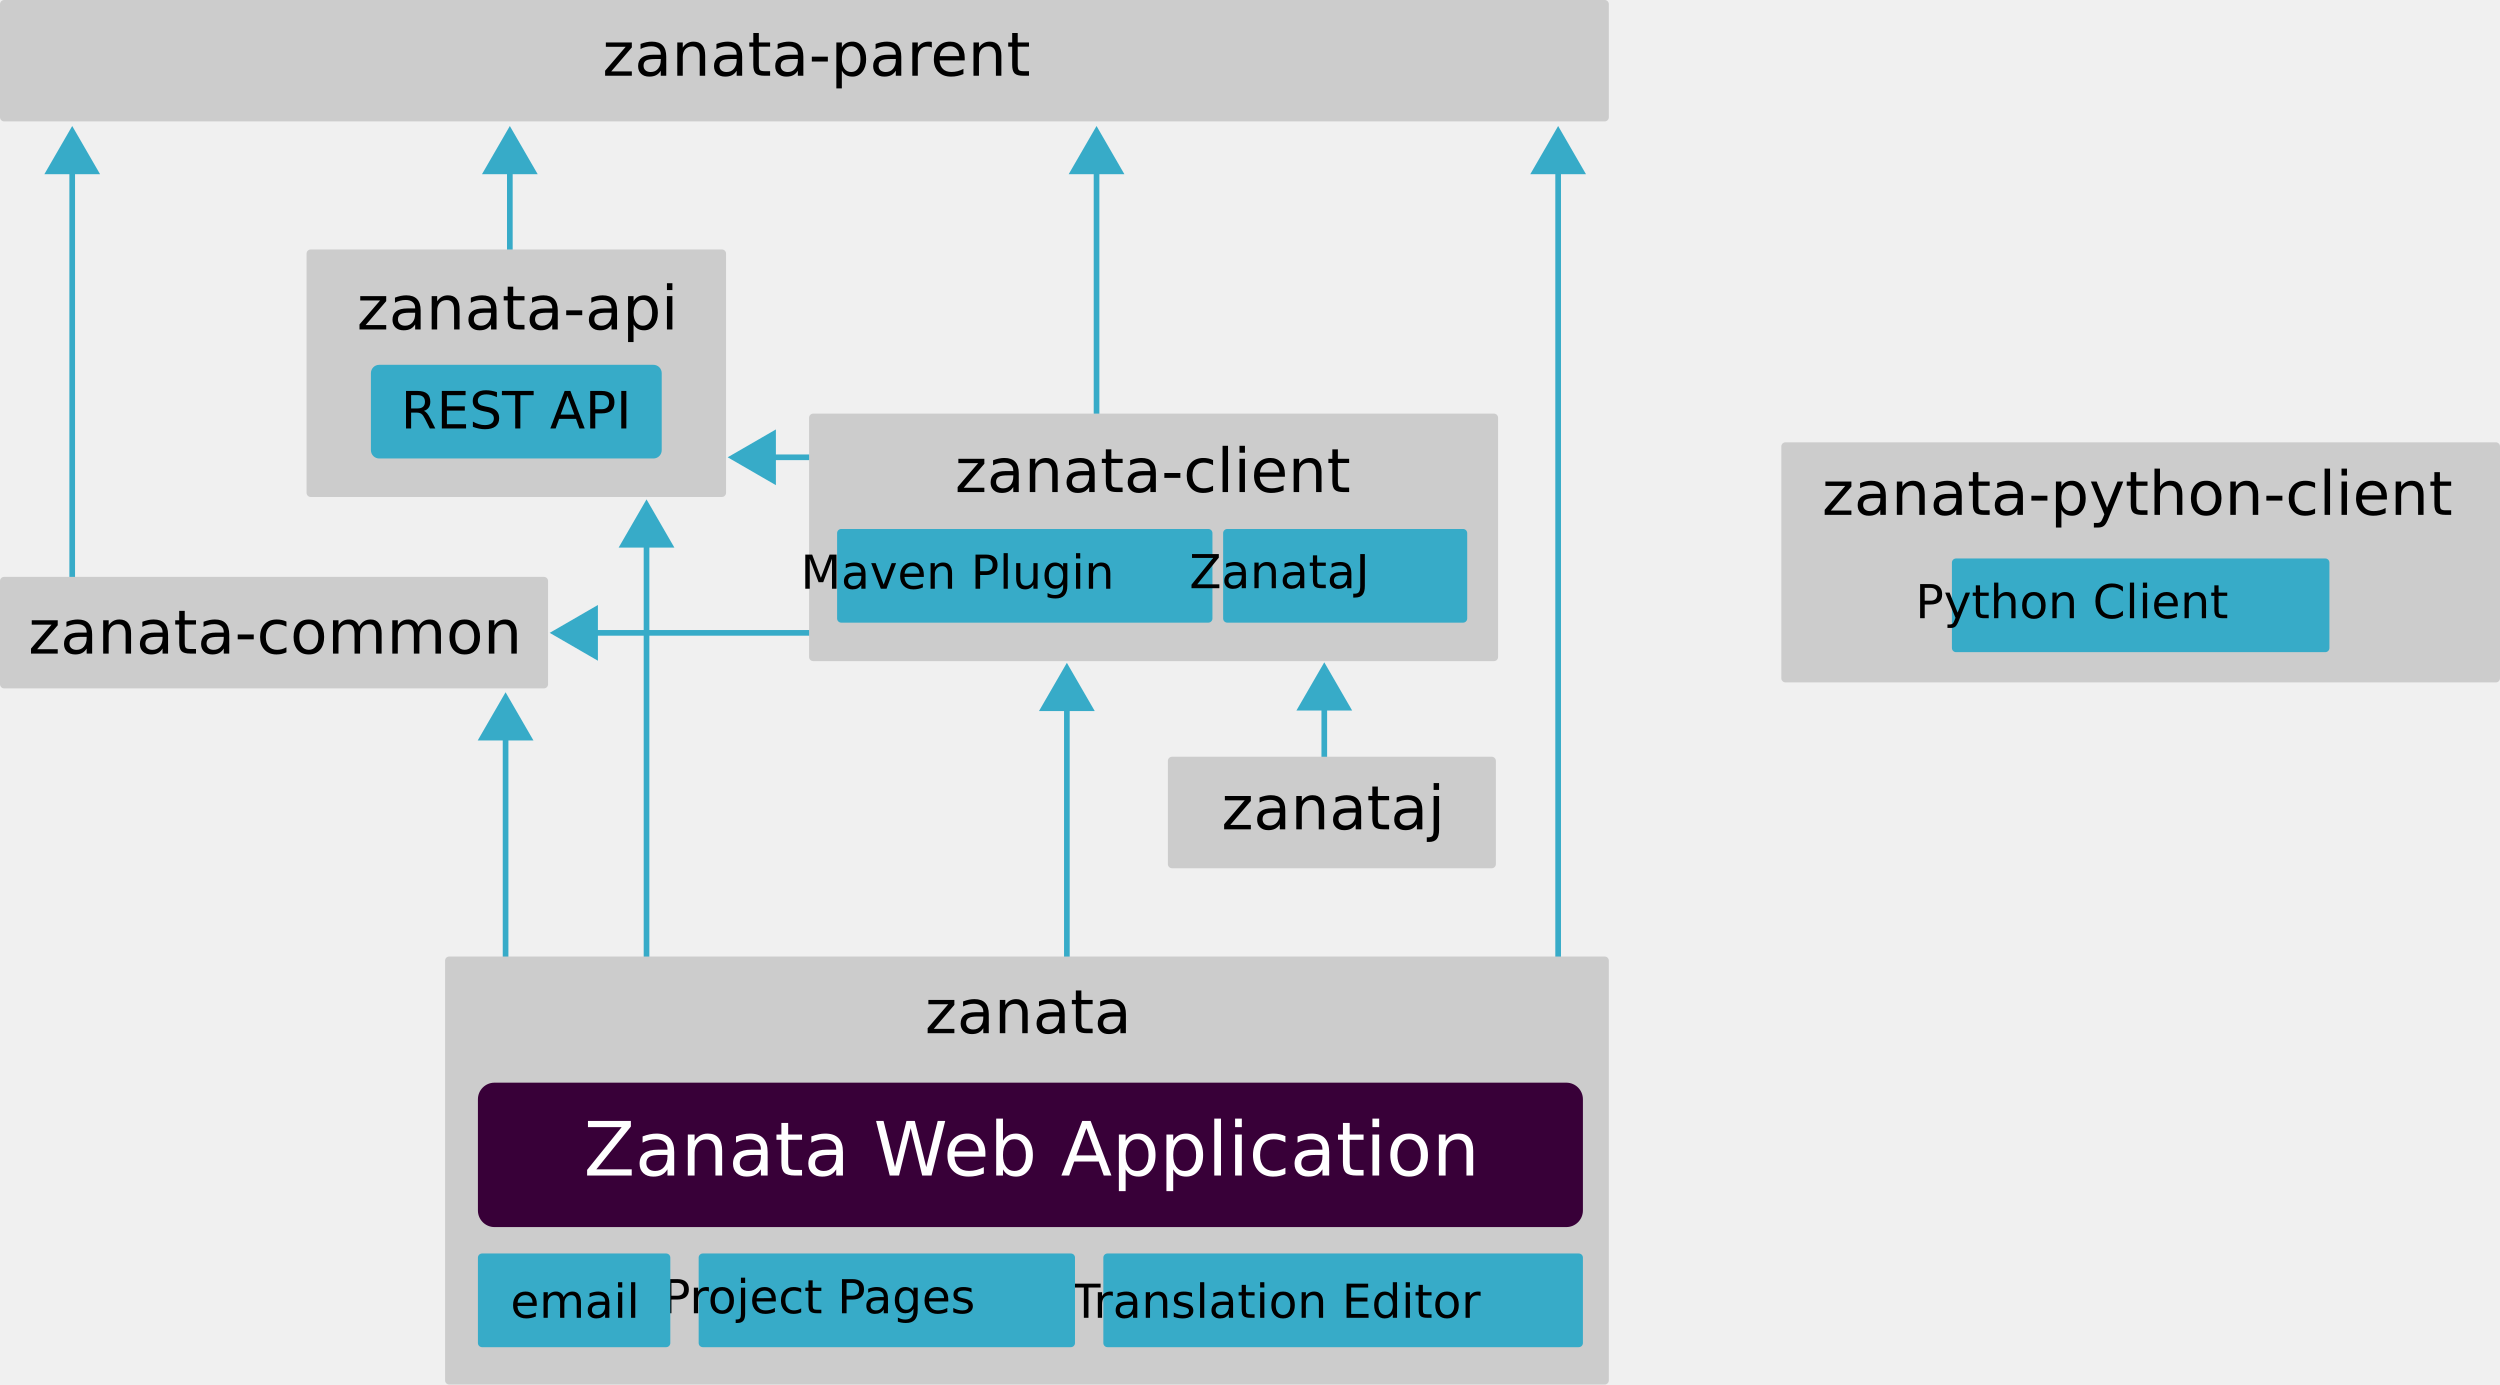
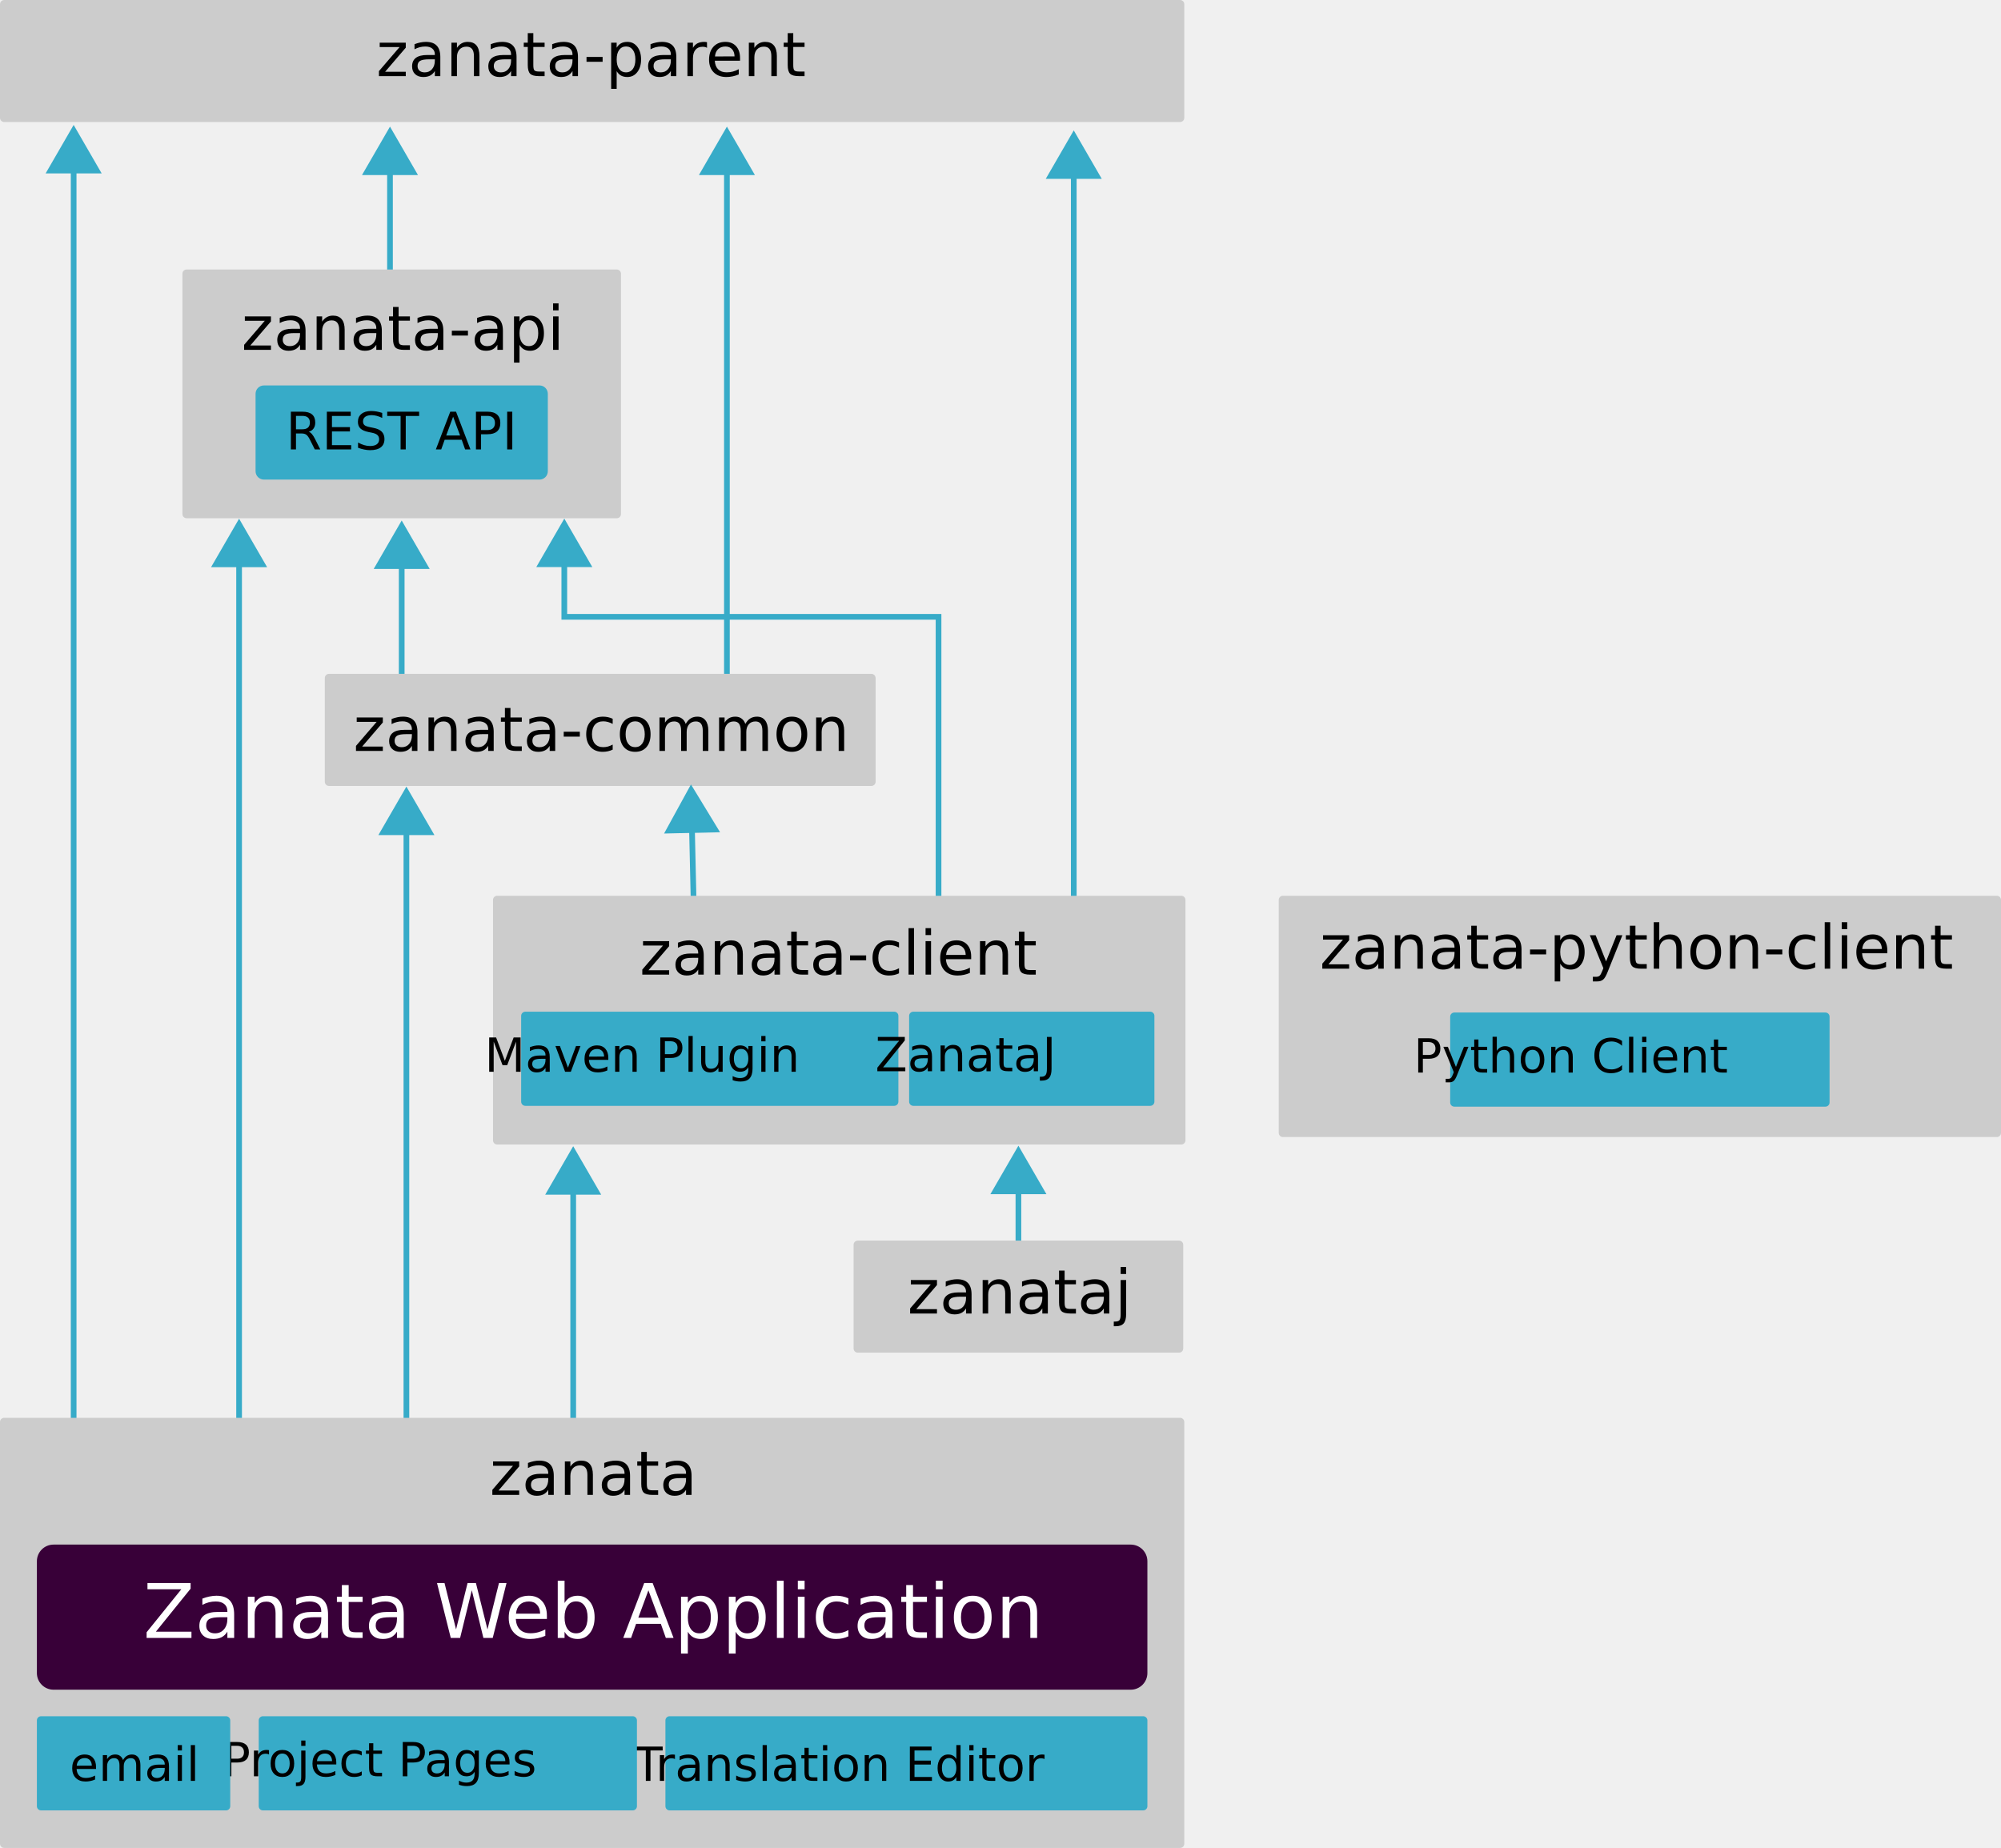
- <svg xmlns="http://www.w3.org/2000/svg" xmlns:xlink="http://www.w3.org/1999/xlink" width="1067.443" height="591.166" id="svg3122" version="1.1">
+ <svg xmlns="http://www.w3.org/2000/svg" xmlns:xlink="http://www.w3.org/1999/xlink" width="850.144" height="785.166" id="svg3122" version="1.1">
  <defs id="defs3124">
    <linearGradient id="linearGradient4931">
      <stop style="stop-color:#ff7828;stop-opacity:1;" offset="0" id="stop4933" />
      <stop id="stop4939" offset="0.667" style="stop-color:#b18563;stop-opacity:1;" />
      <stop style="stop-color:#63929e;stop-opacity:1;" offset="1" id="stop4935" />
    </linearGradient>
    <linearGradient id="linearGradient4897">
      <stop style="stop-color:#dcd28c;stop-opacity:1;" offset="0" id="stop4899" />
      <stop id="stop4988" offset="0.475" style="stop-color:#dcd28c;stop-opacity:1;" />
      <stop style="stop-color:#63929e;stop-opacity:1;" offset="1" id="stop4901" />
    </linearGradient>
    <marker orient="auto" refY="0" refX="0" id="TriangleOutL" style="overflow:visible">
      <path id="path4471" d="m 5.77,0 -8.65,5 0,-10 8.65,5 z" style="fill-rule:evenodd;stroke:#000000;stroke-width:1pt;marker-start:none" transform="scale(0.8,0.8)" />
    </marker>
    <marker style="overflow:visible" id="BlueTriangleHead" refX="0" refY="0" orient="auto">
      <path transform="scale(0.8,0.8)" style="fill:#37abc8;fill-rule:evenodd;stroke:#37abc8;stroke-width:1pt;marker-start:none" d="m 5.77,0 -8.65,5 0,-10 8.65,5 z" id="path4775" />
    </marker>
    <linearGradient xlink:href="#linearGradient4897" id="linearGradient4903" x1="292.435" y1="290.913" x2="450.245" y2="290.913" gradientUnits="userSpaceOnUse" />
    <linearGradient xlink:href="#linearGradient4897" id="linearGradient4907" gradientUnits="userSpaceOnUse" x1="292.435" y1="290.913" x2="450.245" y2="290.913" />
    <linearGradient xlink:href="#linearGradient4897" id="linearGradient4911" gradientUnits="userSpaceOnUse" x1="292.435" y1="290.913" x2="450.245" y2="290.913" gradientTransform="translate(39.08842,378.669)" />
  </defs>
-   <g id="layer1" transform="translate(-264.7785,-131.5533)">
+   <g id="layer1" transform="translate(-264.7785,-35.55328)">
    <text xml:space="preserve" style="font-size:40px;font-style:normal;font-weight:normal;fill:#000000;fill-opacity:1;stroke:none;font-family:Bitstream Vera Sans" x="875.01" y="717.628" id="text4101">
      <tspan x="875.01" y="717.628" id="tspan4105" />
    </text>
-     <g id="g3517">
-       <rect style="fill:#cccccc;fill-opacity:1;stroke:none" id="rect3803" width="686.933" height="51.839" x="264.779" y="131.553" ry="1.772" rx="1.772" />
-       <text xml:space="preserve" style="font-size:26px;font-style:normal;font-weight:normal;fill:#000000;fill-opacity:1;stroke:none;font-family:Bitstream Vera Sans" x="522.025" y="163.896" id="text3805">
-         <tspan id="tspan3809" x="522.025" y="163.896">zanata-parent</tspan>
+     <g id="g4916">
+       <rect style="fill:#cccccc;fill-opacity:1;stroke:none" id="rect3803" width="503.15" height="51.839" x="264.779" y="35.553" ry="1.772" rx="1.772" />
+       <text transform="scale(0.9995549,1.000445)" xml:space="preserve" style="font-size:25.988px;font-style:normal;font-weight:normal;fill:#000000;fill-opacity:1;stroke:none;font-family:Bitstream Vera Sans" x="424.85" y="67.866" id="text3805">
+         <tspan id="tspan3809" x="424.85" y="67.866">zanata-parent</tspan>
      </text>
    </g>
-     <path style="fill:#00ccff;stroke:#37abc8;stroke-width:2.417;stroke-linecap:butt;stroke-linejoin:miter;stroke-miterlimit:4;stroke-opacity:1;stroke-dasharray:none;marker-end:url(#BlueTriangleHead)" d="m 295.613,383.373 0,-184.289" id="path3892" />
-     <g id="g3441" transform="translate(-307.3155,126.9076)">
+     <path style="fill:#00ccff;stroke:#37abc8;stroke-width:2.417;stroke-linecap:butt;stroke-linejoin:miter;stroke-miterlimit:4;stroke-opacity:1;stroke-dasharray:none;marker-end:url(#BlueTriangleHead)" d="m 573.613,327.373 0,-224.289" id="path3892" />
+     <path style="fill:#00ccff;stroke:#37abc8;stroke-width:2.417;stroke-linecap:butt;stroke-linejoin:miter;stroke-miterlimit:4;stroke-opacity:1;stroke-dasharray:none;marker-end:url(#BlueTriangleHead)" d="m 435.444,325.026 0,-54.586" id="path4339" />
+     <g id="g3441" transform="translate(-169.3155,70.90761)">
      <rect style="fill:#cccccc;fill-opacity:1;stroke:none" id="rect3837" width="234.008" height="47.616" x="572.094" y="250.959" ry="1.772" rx="1.772" />
      <text xml:space="preserve" style="font-size:26px;font-style:normal;font-weight:normal;fill:#000000;fill-opacity:1;stroke:none;font-family:Bitstream Vera Sans" x="584.21" y="283.711" id="text3817">
        <tspan id="tspan3819" x="584.21" y="283.711">zanata-common</tspan>
      </text>
    </g>
-     <path style="fill:#00ccff;stroke:#37abc8;stroke-width:2.417;stroke-linecap:butt;stroke-linejoin:miter;stroke-miterlimit:4;stroke-opacity:1;stroke-dasharray:none;marker-end:url(#BlueTriangleHead)" d="m 830.219,463.502 0,-35.425" id="path3469" />
-     <g id="g4352" transform="translate(-35.41676,263.4699)">
+     <path style="fill:#00ccff;stroke:#37abc8;stroke-width:2.417;stroke-linecap:butt;stroke-linejoin:miter;stroke-miterlimit:4;stroke-opacity:1;stroke-dasharray:none;marker-end:url(#BlueTriangleHead)" d="m 697.46,571.502 0,-35.425" id="path3469" />
+     <g id="g4352" transform="translate(-171.4168,371.4699)">
      <rect rx="1.772" ry="1.772" y="191.195" x="798.854" height="47.616" width="140.045" id="rect3835" style="fill:#cccccc;fill-opacity:1;stroke:none" />
      <text id="text3829" y="222.176" x="821.746" style="font-size:26px;font-style:normal;font-weight:normal;fill:#000000;fill-opacity:1;stroke:none;font-family:Bitstream Vera Sans" xml:space="preserve">
        <tspan y="222.176" x="821.746" id="tspan3831">zanataj</tspan>
      </text>
    </g>
-     <path id="path3884" d="m 930.07,549.13 0,-350.044" style="fill:#00ccff;stroke:#37abc8;stroke-width:2.417;stroke-linecap:butt;stroke-linejoin:miter;stroke-miterlimit:4;stroke-opacity:1;stroke-dasharray:none;marker-end:url(#BlueTriangleHead)" />
-     <path style="fill:#00ccff;stroke:#37abc8;stroke-width:2.417;stroke-linecap:butt;stroke-linejoin:miter;stroke-miterlimit:4;stroke-opacity:1;stroke-dasharray:none;marker-end:url(#BlueTriangleHead)" d="m 482.469,246.236 0,-47.15" id="path3888" />
-     <path id="path3894" d="m 732.977,315.084 0,-115.998" style="fill:#00ccff;stroke:#37abc8;stroke-width:2.417;stroke-linecap:butt;stroke-linejoin:miter;stroke-miterlimit:4;stroke-opacity:1;stroke-dasharray:none;marker-end:url(#BlueTriangleHead)" />
-     <g id="g4243" transform="translate(143.5845,-24.28267)">
+     <path id="path3884" d="m 296.07,658.296 0,-555.924" style="fill:#00ccff;stroke:#37abc8;stroke-width:2.417;stroke-linecap:butt;stroke-linejoin:miter;stroke-miterlimit:4;stroke-opacity:1;stroke-dasharray:none;marker-end:url(#BlueTriangleHead)" />
+     <path style="fill:#00ccff;stroke:#37abc8;stroke-width:2.417;stroke-linecap:butt;stroke-linejoin:miter;stroke-miterlimit:4;stroke-opacity:1;stroke-dasharray:none;marker-end:url(#BlueTriangleHead)" d="m 430.469,150.236 0,-47.15" id="path3888" />
+     <path id="path3894" d="m 720.977,423.091 0,-318.401" style="fill:#00ccff;stroke:#37abc8;stroke-width:2.417;stroke-linecap:butt;stroke-linejoin:miter;stroke-miterlimit:4;stroke-opacity:1;stroke-dasharray:none;marker-end:url(#BlueTriangleHead)" />
+     <g id="g4243" transform="translate(-73.71474,71.46717)">
      <g id="g4238">
        <rect style="fill:#cccccc;fill-opacity:1;stroke:none" id="rect3932" width="306.857" height="102.516" x="881.78" y="344.69" ry="1.772" rx="1.772" />
        <text xml:space="preserve" style="font-size:26px;font-style:normal;font-weight:normal;fill:#000000;fill-opacity:1;stroke:none;font-family:Bitstream Vera Sans" x="899.164" y="375.671" id="text3934">
          <tspan id="tspan3936" x="899.164" y="375.671">zanata-python-client</tspan>
        </text>
      </g>
      <g transform="translate(0.266449,0)" id="g4218">
        <rect y="394.291" x="954.351" height="40" width="161.182" id="rect4009" style="fill:#37abc8;fill-opacity:1;stroke:none" rx="1.772" ry="1.772" />
        <text xml:space="preserve" style="font-size:20px;font-style:normal;font-weight:normal;text-align:center;text-anchor:middle;fill:#000000;fill-opacity:1;stroke:none;font-family:Bitstream Vera Sans" x="1034.205" y="419.808" id="text4057">
          <tspan x="1034.205" y="419.808" id="tspan4089">Python Client</tspan>
        </text>
      </g>
    </g>
-     <path id="path3451" d="m 665.005,326.809 -75.792,0" style="fill:#00ccff;stroke:#37abc8;stroke-width:2.417;stroke-linecap:butt;stroke-linejoin:miter;stroke-miterlimit:4;stroke-opacity:1;stroke-dasharray:none;marker-end:url(#BlueTriangleHead)" />
-     <path style="fill:#00ccff;stroke:#37abc8;stroke-width:2.417;stroke-linecap:butt;stroke-linejoin:miter;stroke-miterlimit:4;stroke-opacity:1;stroke-dasharray:none;marker-end:url(#BlueTriangleHead)" d="m 617.95,401.769 -104.736,0" id="path3453" />
-     <g id="g4370" transform="translate(247.9455,128.5755)">
+     <path id="path3451" d="m 663.524,419.132 0,-121.498 -158.995,0 0,-28" style="fill:none;stroke:#37abc8;stroke-width:2.417;stroke-linecap:butt;stroke-linejoin:miter;stroke-miterlimit:4;stroke-opacity:1;stroke-dasharray:none;marker-end:url(#BlueTriangleHead)" />
+     <path style="fill:#00ccff;stroke:#37abc8;stroke-width:2.417;stroke-linecap:butt;stroke-linejoin:miter;stroke-miterlimit:4;stroke-opacity:1;stroke-dasharray:none;marker-end:url(#BlueTriangleHead)" d="M 559.95,439.769 558.655,382.582" id="path3453" />
+     <g id="g4370" transform="translate(111.9455,236.5755)">
      <g transform="translate(5.278842,-10.55768)" id="g4285">
        <rect rx="1.772" ry="1.772" y="190.14" x="357.015" height="105.683" width="294.187" id="rect3841" style="fill:#cccccc;fill-opacity:1;stroke:none" />
        <text id="text3825" y="223.64" x="419.317" style="font-size:26px;font-style:normal;font-weight:normal;fill:#000000;fill-opacity:1;stroke:none;font-family:Bitstream Vera Sans" xml:space="preserve">
          <tspan y="223.64" x="419.317" id="tspan3827">zanata-client</tspan>
        </text>
      </g>
      <g transform="translate(5.278842,-10.55768)" id="g4185">
        <rect style="fill:#37abc8;fill-opacity:1;stroke:none" id="rect4007" width="160.264" height="40" x="368.976" y="239.394" rx="1.772" ry="1.772" />
        <text id="text4053" y="264.911" x="448.986" style="font-size:20px;font-style:normal;font-weight:normal;text-align:center;text-anchor:middle;fill:#000000;fill-opacity:1;stroke:none;font-family:Bitstream Vera Sans" xml:space="preserve">
          <tspan y="264.911" x="448.986" id="tspan4085">Maven Plugin</tspan>
        </text>
      </g>
      <g transform="translate(5.278842,-10.97405)" id="g4190">
        <rect ry="1.772" rx="1.772" y="239.81" x="533.806" height="40" width="104.209" id="rect3978" style="fill:#37abc8;fill-opacity:1;stroke:none" />
        <text xml:space="preserve" style="font-size:20px;font-style:normal;font-weight:normal;text-align:center;text-anchor:middle;fill:#000000;fill-opacity:1;stroke:none;font-family:Bitstream Vera Sans" x="586.442" y="265.098" id="text3980">
          <tspan id="tspan3986" x="586.442" y="265.098">ZanataJ</tspan>
        </text>
      </g>
    </g>
-     <g id="g4339" transform="translate(265.4591,58.48474)">
-       <g transform="translate(-136,0.9443312)" id="g4322">
-         <rect style="fill:#cccccc;fill-opacity:1;stroke:none" id="rect3833" width="179.109" height="105.683" x="266.219" y="178.638" ry="1.772" rx="1.772" />
-         <text xml:space="preserve" style="font-size:26px;font-style:normal;font-weight:normal;fill:#000000;fill-opacity:1;stroke:none;font-family:Bitstream Vera Sans" x="287.695" y="212.786" id="text3813">
-           <tspan id="tspan3815" x="287.695" y="212.786">zanata-api</tspan>
+     <g id="g4937" transform="translate(3.810954,0)">
+       <g id="g4932">
+         <rect style="fill:#cccccc;fill-opacity:1;stroke:none" id="rect3833" width="186.309" height="105.683" x="338.478" y="150.067" ry="1.772" rx="1.772" />
+         <text xml:space="preserve" style="font-size:26px;font-style:normal;font-weight:normal;fill:#000000;fill-opacity:1;stroke:none;font-family:Bitstream Vera Sans" x="363.554" y="184.215" id="text3813">
+           <tspan id="tspan3815" x="363.554" y="184.215">zanata-api</tspan>
        </text>
      </g>
-       <g transform="translate(11.67796,-4.715901)" id="g4314">
+       <g transform="translate(223.5371,-34.23116)" id="g4314">
        <rect style="fill:#37abc8;fill-opacity:1;stroke:none" id="rect3999" width="124.166" height="40" x="146.013" y="233.552" ry="3.543" rx="3.543" />
        <text id="text4037" y="260.74" x="158.853" style="font-size:26px;font-style:normal;font-weight:normal;fill:#000000;fill-opacity:1;stroke:none;font-family:Bitstream Vera Sans" xml:space="preserve">
          <tspan style="font-size:22px" y="260.74" x="158.853" id="tspan4039">REST API</tspan>
        </text>
      </g>
    </g>
-     <path id="path3455" d="m 480.648,543.019 0,-102.162" style="fill:#00ccff;stroke:#37abc8;stroke-width:2.417;stroke-linecap:butt;stroke-linejoin:miter;stroke-miterlimit:4;stroke-opacity:1;stroke-dasharray:none;marker-end:url(#BlueTriangleHead)" />
-     <path id="path3459" d="m 720.307,544.075 0,-115.775" style="fill:#00ccff;stroke:#37abc8;stroke-width:2.417;stroke-linecap:butt;stroke-linejoin:miter;stroke-miterlimit:4;stroke-opacity:1;stroke-dasharray:none;marker-end:url(#BlueTriangleHead)" />
-     <path style="fill:#00ccff;stroke:#37abc8;stroke-width:2.417;stroke-linecap:butt;stroke-linejoin:miter;stroke-miterlimit:4;stroke-opacity:1;stroke-dasharray:none;marker-end:url(#BlueTriangleHead)" d="m 540.827,548.282 0,-189.775" id="path3512" />
-     <g id="g4263" transform="translate(71.63794,171.4005)">
-       <g id="g4253">
-         <rect rx="1.772" ry="1.772" y="368.564" x="383.179" height="182.754" width="496.895" id="rect3839" style="fill:#cccccc;fill-opacity:1;stroke:none" />
-         <text xml:space="preserve" style="font-size:26px;font-style:normal;font-weight:normal;fill:#000000;fill-opacity:1;stroke:none;font-family:Bitstream Vera Sans" x="588.1" y="401.316" id="text3821">
-           <tspan id="tspan3823" x="588.1" y="401.316">zanata</tspan>
+     <path id="path3455" d="m 437.444,653.019 0,-269.518" style="fill:#00ccff;stroke:#37abc8;stroke-width:2.417;stroke-linecap:butt;stroke-linejoin:miter;stroke-miterlimit:4;stroke-opacity:1;stroke-dasharray:none;marker-end:url(#BlueTriangleHead)" />
+     <path id="path3459" d="m 508.307,652.075 0,-115.775" style="fill:#00ccff;stroke:#37abc8;stroke-width:2.417;stroke-linecap:butt;stroke-linejoin:miter;stroke-miterlimit:4;stroke-opacity:1;stroke-dasharray:none;marker-end:url(#BlueTriangleHead)" />
+     <path style="fill:#00ccff;stroke:#37abc8;stroke-width:2.417;stroke-linecap:butt;stroke-linejoin:miter;stroke-miterlimit:4;stroke-opacity:1;stroke-dasharray:none;marker-end:url(#BlueTriangleHead)" d="m 366.359,654.282 0,-384.609" id="path3512" />
+     <g id="g4891">
+       <g id="g4886">
+         <rect rx="1.772" ry="1.772" y="637.965" x="264.779" height="182.754" width="503.15" id="rect3839" style="fill:#cccccc;fill-opacity:1;stroke:none" />
+         <text xml:space="preserve" style="font-size:26px;font-style:normal;font-weight:normal;fill:#000000;fill-opacity:1;stroke:none;font-family:Bitstream Vera Sans" x="472.827" y="670.717" id="text3821">
+           <tspan id="tspan3823" x="472.827" y="670.717">zanata</tspan>
        </text>
      </g>
-       <g transform="translate(4.84839,6)" id="g4213">
+       <g transform="translate(-111.9032,275.4005)" id="g4213">
        <rect y="489.364" x="659.394" height="40" width="204.766" id="rect4005" style="fill:#37abc8;fill-opacity:1;stroke:none" rx="1.772" ry="1.772" />
        <text xml:space="preserve" style="font-size:20px;font-style:normal;font-weight:normal;text-align:center;text-anchor:middle;fill:#000000;fill-opacity:1;stroke:none;font-family:Bitstream Vera Sans" x="761.816" y="516.82" id="text4049">
          <tspan x="761.816" y="516.82" id="tspan4079">Translation Editor</tspan>
        </text>
      </g>
-       <g transform="translate(-1.096099,5.369385)" id="g4208">
+       <g transform="translate(-117.8477,274.7699)" id="g4208">
        <rect style="fill:#37abc8;fill-opacity:1;stroke:none" id="rect4003" width="160.684" height="40" x="492.55" y="489.994" rx="1.772" ry="1.772" />
        <text id="text4045" y="515.512" x="572.404" style="font-size:20px;font-style:normal;font-weight:normal;text-align:center;text-anchor:middle;fill:#000000;fill-opacity:1;stroke:none;font-family:Bitstream Vera Sans" xml:space="preserve">
          <tspan y="515.512" x="572.404" id="tspan4081">Project Pages</tspan>
        </text>
      </g>
-       <g transform="translate(-15.03101,6.950256)" id="g4203">
+       <g transform="translate(-131.7825,276.3508)" id="g4203">
        <rect y="488.414" x="412.232" height="40" width="82.148" id="rect4001" style="font-size:18px;fill:#37abc8;fill-opacity:1;stroke:none" rx="1.772" ry="1.772" />
        <text xml:space="preserve" style="font-size:20px;font-style:normal;font-weight:normal;fill:#000000;fill-opacity:1;stroke:none;font-family:Bitstream Vera Sans" x="426.128" y="515.87" id="text4041">
          <tspan id="tspan4043" x="426.128" y="515.87">email</tspan>
        </text>
      </g>
-       <g id="g4258">
+       <g transform="translate(-116.7515,269.4005)" id="g4258">
        <rect style="fill:#380038;fill-opacity:1" id="rect2856" width="471.807" height="61.659" x="397.201" y="422.429" rx="7.087" ry="7.087" />
        <text id="text3850" y="462.087" x="442.386" style="font-size:40px;font-style:normal;font-weight:normal;fill:#ffffff;fill-opacity:1;stroke:none;font-family:Bitstream Vera Sans" xml:space="preserve">
          <tspan y="462.087" x="442.386" id="tspan3852" style="font-size:32px">Zanata Web Application</tspan>
        </text>
      </g>
    </g>
  </g>
</svg>
